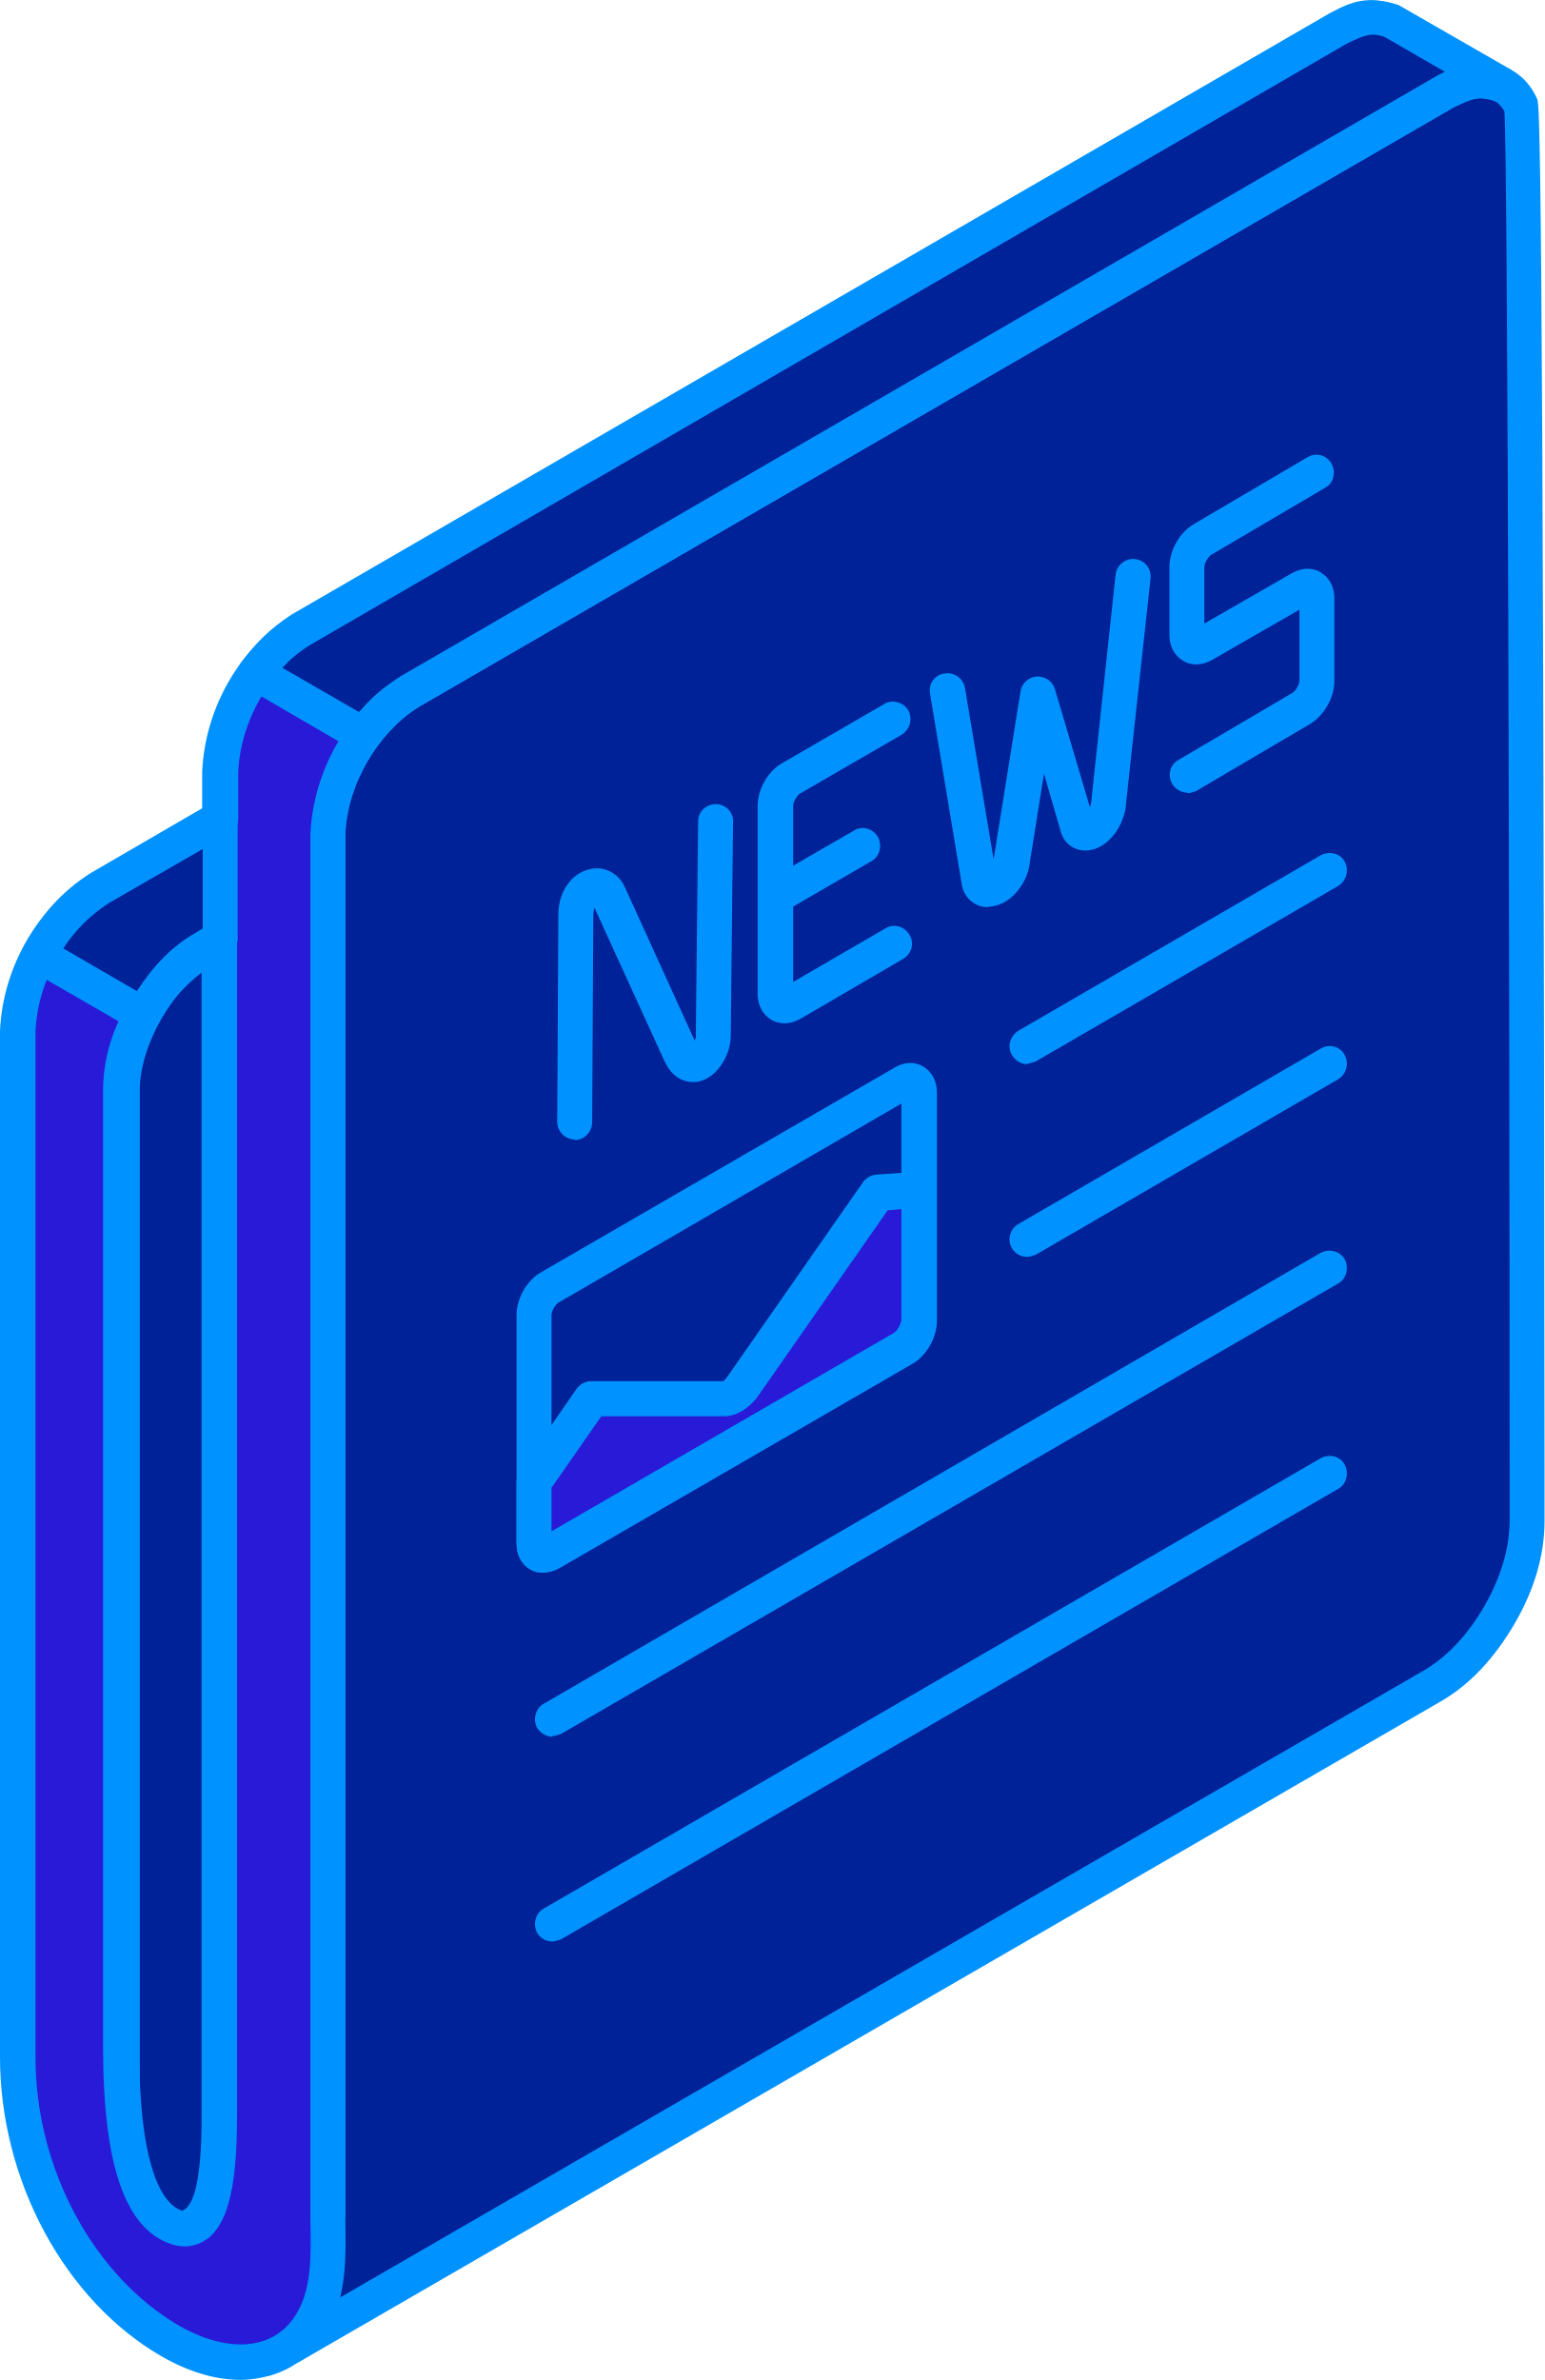
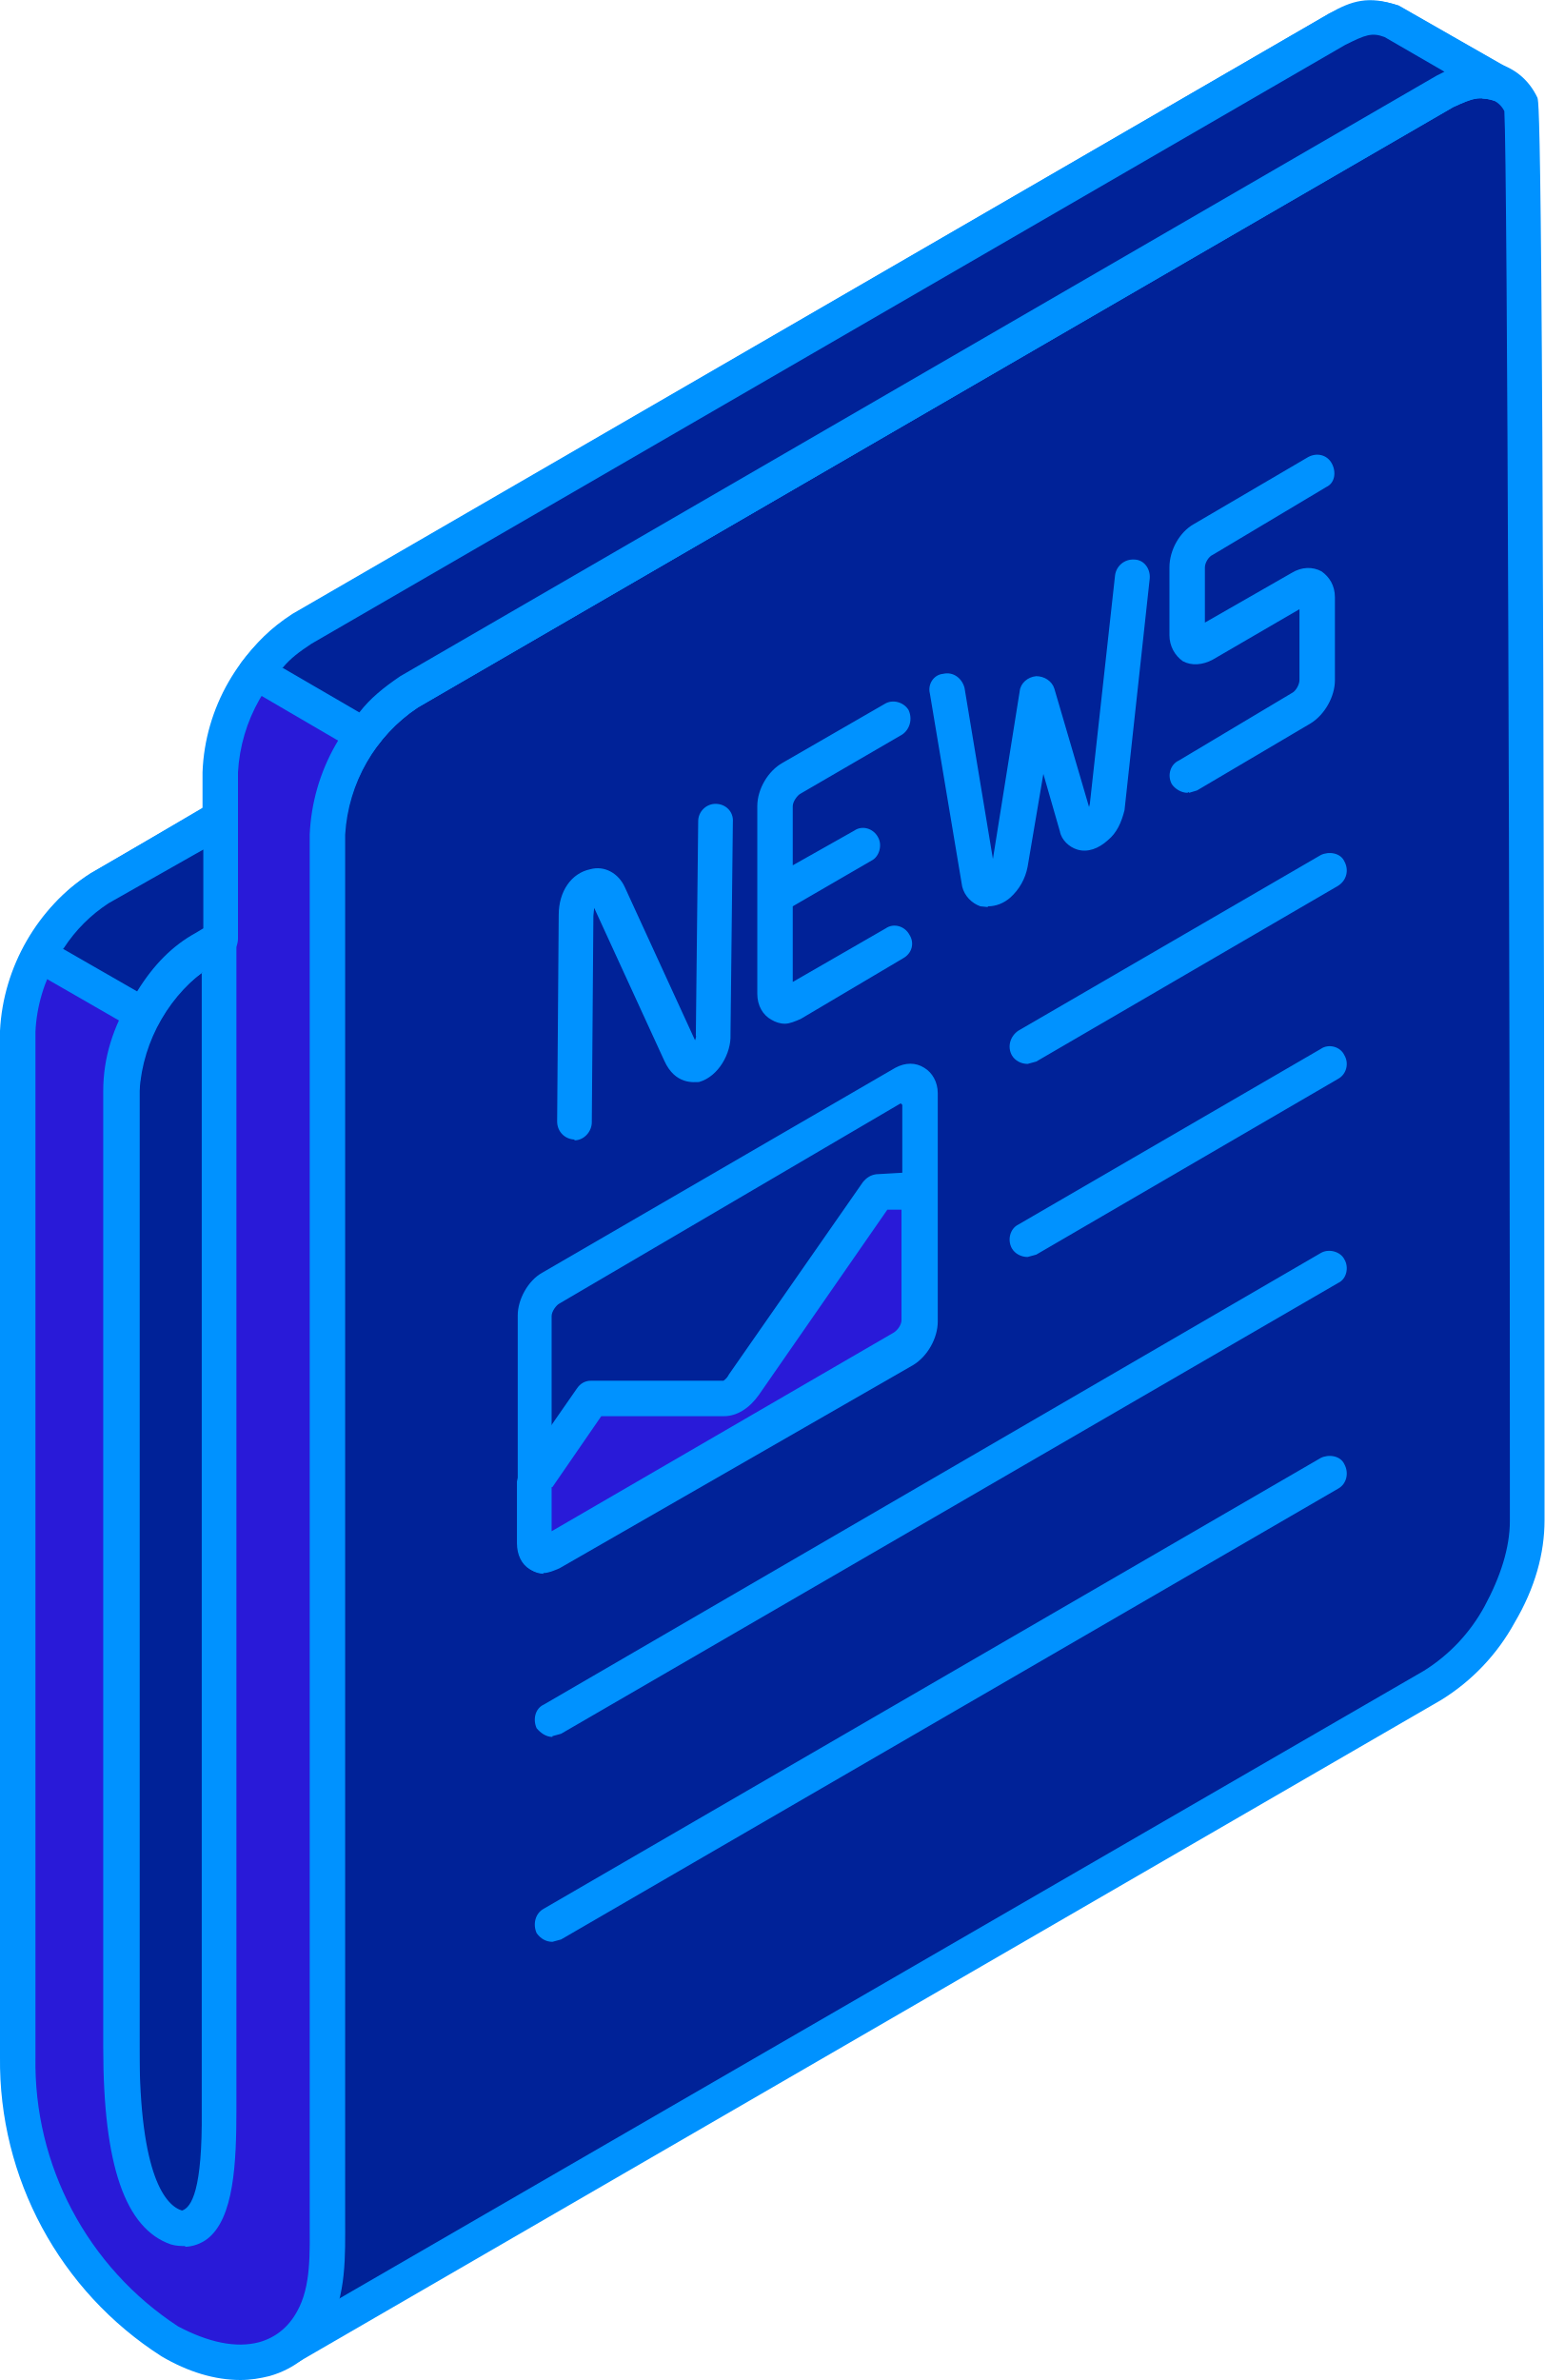
- <svg xmlns="http://www.w3.org/2000/svg" width="196" height="302" viewBox="0 0 196 302" fill="none">
-   <path fill-rule="evenodd" clip-rule="evenodd" d="M61.918 99.41L25.799 120.361C20.131 123.646 15.407 131.749 15.407 138.392V280.304C15.407 287.969 20.785 291.108 27.398 287.239L61.918 267.237V99.41Z" fill="#002298" />
-   <path fill-rule="evenodd" clip-rule="evenodd" d="M59.665 103.352L26.962 122.332C21.948 125.252 17.733 132.625 17.733 138.392V280.304C17.733 283.15 18.532 285.267 20.058 286.143C21.584 287.019 23.837 286.727 26.308 285.267L59.738 265.923V103.352H59.665ZM22.02 291.107C20.494 291.107 19.041 290.742 17.805 290.012C14.826 288.26 13.154 284.829 13.154 280.304V138.392C13.154 130.946 18.241 122.113 24.709 118.39L60.828 97.512C61.555 97.074 62.354 97.074 63.081 97.512C63.735 97.877 64.244 98.607 64.244 99.41V267.164C64.244 267.967 63.808 268.697 63.081 269.135L28.561 289.136C26.308 290.45 24.128 291.107 22.093 291.107H22.02Z" fill="#0092FF" />
-   <path fill-rule="evenodd" clip-rule="evenodd" d="M193.82 192.996V186.134C193.82 150.364 193.674 14.657 193.093 13.489C191.494 9.985 187.642 9.182 183.5 11.591L51.961 87.803C46.293 91.088 41.569 99.191 41.569 105.834V281.252L36.773 297.75L181.756 213.874C185.099 211.976 187.933 208.91 190.259 204.895C192.584 200.807 193.82 196.792 193.82 192.996Z" fill="#002298" />
-   <path fill-rule="evenodd" clip-rule="evenodd" d="M188.079 12.394C187.062 12.394 185.826 12.759 184.591 13.489L53.125 89.701C48.11 92.621 43.822 99.994 43.822 105.834V281.252C43.822 281.252 43.75 281.69 43.677 281.909L40.479 293.078L180.666 211.976C183.646 210.224 186.189 207.523 188.37 203.8C190.477 200.077 191.567 196.427 191.567 192.996V186.134C191.567 125.033 191.349 21.227 190.913 14.146C190.477 13.343 189.896 12.832 189.169 12.613C188.806 12.467 188.515 12.467 188.079 12.467V12.394ZM36.846 300.013C36.337 300.013 35.901 299.867 35.465 299.502C34.738 298.918 34.447 297.969 34.666 297.093L39.317 280.887V105.834C39.317 98.388 44.404 89.555 50.872 85.832L182.338 9.62C185.172 8.014 188.079 7.503 190.477 8.306C192.512 8.963 194.111 10.423 195.056 12.54C195.346 13.197 195.855 14.292 196 186.134V192.996C196 197.23 194.765 201.61 192.221 205.99C189.678 210.37 186.553 213.727 182.919 215.844L37.936 299.721C37.936 299.721 37.209 300.013 36.846 300.013Z" fill="#0092FF" />
-   <path fill-rule="evenodd" clip-rule="evenodd" d="M27.907 119.12V267.09C27.907 270.083 28.415 284.537 22.456 282.639C15.697 280.449 15.334 265.995 15.334 259.863V138.392C15.334 129.997 20.857 123.135 27.834 119.12H27.907ZM27.907 103.863L12.645 112.696C6.613 116.565 2.544 123.573 2.253 130.727V261.031C2.253 275.047 9.23 289.866 21.584 297.02C29.36 301.546 36.409 300.159 39.68 294.392C42.223 289.866 41.496 284.026 41.496 278.989V105.834C41.86 98.607 45.857 91.672 51.962 87.803L183.5 11.591C186.116 10.277 187.643 9.766 190.477 10.715L176.814 2.758C173.98 1.809 172.381 2.174 169.838 3.634L38.299 79.846C32.267 83.715 28.197 90.723 27.907 97.877V103.863Z" fill="#291AD8" />
-   <path fill-rule="evenodd" clip-rule="evenodd" d="M25.654 123.354C20.494 127.369 17.66 132.698 17.66 138.392V259.863C17.66 276.288 21.075 279.865 23.11 280.522C24.273 280.084 25.654 277.894 25.581 267.82V123.354H25.654ZM23.474 285.048C22.965 285.048 22.383 284.975 21.729 284.756C15.915 282.858 13.081 274.755 13.081 259.79V138.392C13.081 130.07 18.241 122.113 26.744 117.222C27.398 116.857 28.27 116.857 28.997 117.222C29.723 117.587 30.087 118.39 30.087 119.12V267.09V267.747C30.087 274.39 29.723 281.544 26.308 284.099C25.654 284.537 24.709 285.048 23.474 285.048ZM174.125 4.437C174.561 4.437 175.07 4.51 175.651 4.729L183.355 9.182C183.355 9.182 182.701 9.474 182.337 9.693L50.799 85.905C44.113 90.139 39.752 97.804 39.389 105.834V278.989C39.389 279.865 39.389 280.814 39.389 281.69C39.462 285.851 39.607 290.085 37.79 293.297C36.7 295.268 35.101 296.582 32.994 297.166C30.087 297.969 26.453 297.239 22.747 295.122C11.846 288.771 4.506 275.12 4.506 261.104V130.873C4.796 124.376 8.357 118.171 13.808 114.667L29.069 105.834C29.796 105.469 30.232 104.666 30.232 103.863V97.95C30.523 91.526 34.157 85.175 39.462 81.744L170.928 5.605C172.381 4.802 173.253 4.437 174.125 4.437ZM30.523 301.984C27.325 301.984 23.91 300.962 20.494 298.991C8.212 291.91 0 276.653 0 261.031V130.8C0.363 122.697 4.796 115.105 11.482 110.871L25.654 102.622V97.95C26.017 89.847 30.378 82.255 37.063 78.021L168.675 1.736C171.509 0.13 173.689 -0.6 177.396 0.641L191.494 8.744C192.512 9.328 192.875 10.569 192.439 11.591C192.003 12.613 190.768 13.197 189.75 12.832C187.715 12.175 186.989 12.394 184.445 13.635L53.124 89.701C47.819 93.132 44.113 99.483 43.822 105.907V278.989C43.822 279.865 43.822 280.741 43.822 281.617C43.895 286.143 44.04 291.253 41.642 295.487C39.97 298.48 37.354 300.597 34.157 301.473C32.994 301.765 31.831 301.984 30.523 301.984Z" fill="#0092FF" />
-   <path fill-rule="evenodd" clip-rule="evenodd" d="M69.766 163.285L114.46 137.297C115.551 136.64 116.495 137.151 116.495 138.465V167.446C116.495 168.76 115.551 170.366 114.46 171.023L69.766 196.937C68.676 197.594 67.731 197.083 67.731 195.769V166.789C67.731 165.475 68.676 163.869 69.766 163.285Z" fill="#002298" />
-   <path fill-rule="evenodd" clip-rule="evenodd" d="M114.316 140.071L70.93 165.256C70.493 165.475 69.985 166.351 69.985 166.862V194.31L113.443 169.125C113.88 168.906 114.388 168.03 114.388 167.519V140.071H114.316ZM68.895 199.566C68.313 199.566 67.732 199.42 67.296 199.128C66.206 198.471 65.552 197.303 65.552 195.843V166.862C65.552 164.745 66.86 162.409 68.749 161.387L113.516 135.472C114.752 134.742 116.06 134.669 117.15 135.326C118.24 135.983 118.894 137.151 118.894 138.611V167.592C118.894 169.709 117.586 172.045 115.769 173.067L71.002 198.982C70.348 199.347 69.621 199.566 68.967 199.566H68.895Z" fill="#0092FF" />
-   <path fill-rule="evenodd" clip-rule="evenodd" d="M72.964 144.597C71.728 144.597 70.711 143.575 70.711 142.334L70.856 116.054C70.856 113.134 72.528 110.798 74.853 110.287C76.67 109.849 78.487 110.798 79.286 112.55L88.153 132.041C88.153 132.041 88.371 131.53 88.298 131.384L88.589 104.228C88.589 102.987 89.606 102.038 90.841 102.038C92.077 102.038 93.094 103.06 93.022 104.301L92.731 131.311C92.804 133.574 91.205 136.64 88.734 137.224C88.08 137.37 85.682 137.662 84.301 134.596L75.435 115.178C75.435 115.178 75.289 115.689 75.289 116.127L75.144 142.407C75.144 143.648 74.127 144.67 72.891 144.67L72.964 144.597Z" fill="#0092FF" />
-   <path fill-rule="evenodd" clip-rule="evenodd" d="M99.562 129.851C98.981 129.851 98.399 129.705 97.891 129.413C96.8 128.756 96.147 127.588 96.147 126.128V113.791V102.257C96.147 100.14 97.455 97.805 99.344 96.782L112.207 89.337C113.225 88.68 114.678 89.118 115.26 90.139C115.841 91.234 115.478 92.549 114.46 93.206L101.597 100.651C101.161 100.87 100.652 101.746 100.652 102.257V109.849L108.356 105.396C109.373 104.739 110.754 105.104 111.408 106.199C111.989 107.294 111.626 108.681 110.608 109.265L100.652 115.032V124.595L112.353 117.806C113.37 117.149 114.751 117.514 115.405 118.609C116.059 119.704 115.696 121.018 114.606 121.675L101.597 129.267C100.943 129.632 100.216 129.851 99.562 129.851Z" fill="#0092FF" />
-   <path fill-rule="evenodd" clip-rule="evenodd" d="M125.361 115.105C125.361 115.105 124.707 115.105 124.344 114.959C123.254 114.594 122.382 113.718 122.091 112.477L118.021 88.022C117.803 86.781 118.603 85.613 119.838 85.467C121.073 85.248 122.236 86.051 122.454 87.292L126.088 109.046L129.504 87.73C129.649 86.708 130.521 85.905 131.611 85.832C132.628 85.832 133.573 86.416 133.864 87.438L138.297 102.403C138.297 102.403 138.37 102.184 138.442 102.038L141.567 72.911C141.713 71.67 142.875 70.794 144.038 70.94C145.274 71.086 146.146 72.181 146 73.422L142.803 102.768C142.439 104.374 141.713 105.688 140.695 106.637C139.532 107.732 138.079 108.17 136.844 107.805C135.753 107.513 134.881 106.637 134.591 105.469L132.483 98.169L130.594 109.995C130.303 111.528 129.431 112.915 128.341 113.864C127.469 114.594 126.451 115.032 125.507 115.032L125.361 115.105Z" fill="#0092FF" />
-   <path fill-rule="evenodd" clip-rule="evenodd" d="M150.652 100.578C149.926 100.578 149.126 100.14 148.763 99.483C148.109 98.388 148.472 97.001 149.562 96.418L163.952 87.95C164.388 87.731 164.896 86.855 164.896 86.344V77.365L153.85 83.716C152.614 84.445 151.234 84.519 150.144 83.862C149.053 83.204 148.399 82.037 148.399 80.576V71.963C148.399 69.846 149.708 67.51 151.524 66.488L165.914 58.02C167.004 57.363 168.312 57.728 168.966 58.823C169.547 59.918 169.257 61.305 168.167 61.889L153.777 70.356C153.341 70.576 152.832 71.451 152.832 71.963V79.117L163.879 72.766C165.114 72.035 166.495 71.963 167.585 72.62C168.675 73.276 169.329 74.445 169.329 75.904V86.416C169.329 88.534 168.021 90.796 166.204 91.891L151.815 100.359C151.815 100.359 151.088 100.651 150.725 100.651L150.652 100.578Z" fill="#0092FF" />
-   <path fill-rule="evenodd" clip-rule="evenodd" d="M116.568 151.021V167.591C116.568 168.905 115.696 170.365 114.606 171.022L69.911 197.01C68.821 197.667 67.949 197.083 67.949 195.842V188.031L75.217 177.519H92.004C92.876 177.519 93.821 176.716 94.548 175.694L111.553 151.312L116.713 151.021H116.568Z" fill="#291AD8" />
-   <path fill-rule="evenodd" clip-rule="evenodd" d="M69.985 188.761V194.309L113.443 169.124C113.88 168.832 114.316 168.03 114.388 167.519V153.43L112.644 153.576L96.293 177.008C95.13 178.687 93.458 179.709 91.932 179.709H76.307L70.058 188.688L69.985 188.761ZM68.895 199.565C68.313 199.565 67.732 199.419 67.223 199.127C66.133 198.47 65.552 197.302 65.552 195.842V188.031C65.552 187.593 65.697 187.155 65.915 186.717L73.183 176.205C73.618 175.621 74.273 175.256 74.999 175.256H91.787C91.787 175.256 92.15 174.964 92.514 174.38L109.519 149.999C109.955 149.415 110.537 149.123 111.191 149.05L116.423 148.685C117.004 148.685 117.659 148.831 118.095 149.269C118.531 149.707 118.821 150.291 118.821 150.948V167.446C118.821 169.635 117.513 171.825 115.769 172.92L70.93 198.908C70.203 199.273 69.549 199.492 68.895 199.492V199.565Z" fill="#0092FF" />
-   <path fill-rule="evenodd" clip-rule="evenodd" d="M46.148 93.278V93.132C48.037 90.796 49.491 89.336 52.035 87.73L183.501 11.591C186.117 10.277 187.643 9.766 190.477 10.715L176.815 2.758C173.98 1.809 172.527 2.393 169.838 3.634L38.299 79.846C35.756 81.452 34.375 82.839 32.485 85.248V85.394L46.075 93.278H46.148Z" fill="#002298" />
-   <path fill-rule="evenodd" clip-rule="evenodd" d="M35.828 84.737L45.566 90.358C47.02 88.606 48.546 87.292 50.799 85.832L182.338 9.621C182.338 9.621 182.992 9.256 183.355 9.11L175.652 4.657C174.053 4.146 173.254 4.365 170.783 5.606L39.389 81.817C37.863 82.766 36.846 83.642 35.828 84.737ZM46.003 95.541C46.003 95.541 45.276 95.468 44.985 95.249L31.323 87.292C30.741 87 30.378 86.416 30.233 85.832C30.087 85.248 30.233 84.591 30.596 84.08C32.631 81.452 34.157 79.846 37.064 77.948L168.675 1.737C171.655 0.277 173.762 -0.526 177.469 0.642L191.567 8.745C192.585 9.329 192.948 10.57 192.512 11.592C192.003 12.614 190.841 13.198 189.75 12.833C187.716 12.176 186.989 12.395 184.445 13.636L53.125 89.701C50.799 91.161 49.636 92.402 47.965 94.519C47.456 95.103 46.729 95.468 46.003 95.468V95.541Z" fill="#0092FF" />
-   <path fill-rule="evenodd" clip-rule="evenodd" d="M27.906 103.863L12.645 112.696C9.156 114.886 6.904 117.514 4.941 121.164L18.095 128.756C19.985 125.398 22.456 122.259 25.799 120.288L27.906 119.047V103.79V103.863Z" fill="#002298" />
-   <path fill-rule="evenodd" clip-rule="evenodd" d="M8.066 120.361L17.369 125.763C19.549 122.405 21.947 119.996 24.781 118.39L25.726 117.806V107.732L13.808 114.594C11.482 116.127 9.665 117.879 8.066 120.288V120.361ZM18.095 131.019C17.732 131.019 17.369 130.946 17.005 130.727L3.851 123.135C2.834 122.551 2.398 121.164 3.052 120.069C5.305 115.981 7.848 113.134 11.482 110.798L26.816 101.892C27.47 101.454 28.342 101.454 29.069 101.892C29.723 102.257 30.159 103.06 30.159 103.863V119.12C30.159 119.923 29.723 120.653 29.069 121.091L26.962 122.332C24.345 123.792 22.092 126.347 20.058 129.924C19.767 130.435 19.258 130.8 18.677 131.019C18.459 131.019 18.241 131.092 18.095 131.092V131.019Z" fill="#0092FF" />
-   <path fill-rule="evenodd" clip-rule="evenodd" d="M130.376 135.034C129.577 135.034 128.85 134.596 128.414 133.866C127.76 132.771 128.196 131.457 129.214 130.8L167.585 108.535C168.675 107.951 170.056 108.243 170.637 109.338C171.219 110.433 170.855 111.747 169.838 112.404L131.467 134.669C131.467 134.669 130.74 134.961 130.376 134.961V135.034Z" fill="#0092FF" />
-   <path fill-rule="evenodd" clip-rule="evenodd" d="M130.376 159.488C129.577 159.488 128.85 159.123 128.414 158.393C127.76 157.298 128.196 155.911 129.214 155.327L167.585 133.063C168.675 132.406 170.056 132.771 170.637 133.866C171.219 134.961 170.855 136.275 169.838 136.932L131.467 159.196C131.467 159.196 130.74 159.488 130.376 159.488Z" fill="#0092FF" />
-   <path fill-rule="evenodd" clip-rule="evenodd" d="M70.129 220.371C69.33 220.371 68.603 219.933 68.167 219.276C67.586 218.181 67.949 216.794 68.966 216.21L167.584 158.978C168.674 158.394 170.055 158.759 170.637 159.781C171.218 160.876 170.855 162.263 169.837 162.847L71.219 220.006C71.219 220.006 70.42 220.298 70.057 220.298L70.129 220.371Z" fill="#0092FF" />
-   <path fill-rule="evenodd" clip-rule="evenodd" d="M70.129 246.359C69.33 246.359 68.603 245.994 68.167 245.264C67.586 244.169 67.949 242.782 68.966 242.198L167.584 185.039C168.674 184.455 170.055 184.747 170.637 185.842C171.218 186.937 170.855 188.324 169.837 188.908L71.219 246.067C71.219 246.067 70.42 246.359 70.057 246.359H70.129Z" fill="#0092FF" />
+ <svg xmlns="http://www.w3.org/2000/svg" width="196" height="302" fill="none">
+   <path fill="#002298" fill-rule="evenodd" d="m62 99.4-36.2 21a23.1 23.1 0 0 0-10.4 18v141.9c0 7.7 5.4 10.8 12 7l34.5-20V99.3Z" clip-rule="evenodd" />
+   <path fill="#0092FF" fill-rule="evenodd" d="m59.7 103.4-32.7 19a21 21 0 0 0-9.3 16v141.9c0 2.8.8 5 2.4 5.8 1.5 1 3.7.6 6.2-.8l33.4-19.4V103.4ZM22 291c-1.5 0-3-.4-4.2-1-3-1.8-4.6-5.3-4.6-9.8v-142c0-7.4 5-16.2 11.5-20l36.1-20.8c.8-.4 1.6-.4 2.3 0 .6.4 1.1 1.1 1.1 2v167.7c0 .8-.4 1.5-1.1 2l-34.5 20a13 13 0 0 1-6.5 2Z" clip-rule="evenodd" />
+   <path fill="#002298" fill-rule="evenodd" d="M193.8 193v-6.9c0-35.7-.1-171.4-.7-172.6-1.6-3.5-5.5-4.3-9.6-2L52 87.9a23.1 23.1 0 0 0-10.4 18v175.5l-4.8 16.4 145-83.8c3.3-2 6.1-5 8.5-9 2.3-4 3.5-8.1 3.5-11.9Z" clip-rule="evenodd" />
+   <path fill="#0092FF" fill-rule="evenodd" d="M188 12.4c-1 0-2.2.4-3.4 1L53 89.8a21 21 0 0 0-9.3 16.1v175.5l-.1.6-3.2 11.2L180.7 212a22 22 0 0 0 7.7-8.2c2-3.7 3.2-7.4 3.2-10.8v-6.9c0-61-.3-164.9-.7-172a3 3 0 0 0-1.7-1.5l-1.1-.1v-.1ZM36.9 300a2 2 0 0 1-1.3-.5c-.8-.6-1-1.5-.8-2.4l4.6-16.2v-175c0-7.5 5.1-16.3 11.6-20L182.3 9.5c2.9-1.6 5.8-2.1 8.2-1.3 2 .7 3.6 2.1 4.6 4.2.2.7.8 1.8.9 173.6v6.9c0 4.2-1.2 8.6-3.8 13a26.5 26.5 0 0 1-9.3 9.8l-145 84-1 .2Z" clip-rule="evenodd" />
+   <path fill="#291AD8" fill-rule="evenodd" d="M28 119.1v148c0 3 .4 17.4-5.5 15.5-6.8-2.2-7.2-16.6-7.2-22.7V138.4c0-8.4 5.6-15.3 12.5-19.3h.1Zm0-15.2-15.4 8.8a23 23 0 0 0-10.3 18V261c0 14 7 28.9 19.3 36 7.8 4.5 14.8 3.2 18-2.6 2.6-4.5 1.9-10.4 1.9-15.4V105.8a23 23 0 0 1 10.5-18l131.5-76.2c2.6-1.3 4.1-1.8 7-.9l-13.7-8c-2.8-.9-4.4-.5-7 1L38.3 79.7a23 23 0 0 0-10.4 18v6Z" clip-rule="evenodd" />
+   <path fill="#0092FF" fill-rule="evenodd" d="M25.7 123.4a19 19 0 0 0-8 15v121.5c0 16.4 3.4 20 5.4 20.6 1.2-.4 2.6-2.6 2.5-12.7V123.4ZM23.5 285c-.5 0-1.1 0-1.8-.2-5.8-2-8.6-10-8.6-25V138.4c0-8.3 5.1-16.3 13.6-21.2.7-.3 1.6-.3 2.3 0 .7.4 1 1.2 1 2v148.5c0 6.7-.3 13.8-3.7 16.4a5 5 0 0 1-2.8 1ZM174 4.4l1.6.3 7.7 4.5-1 .5L50.7 85.9a25.2 25.2 0 0 0-11.4 20v175.8c0 4.2.2 8.4-1.6 11.6-1.1 2-2.7 3.3-4.8 3.9-3 .8-6.5 0-10.3-2A40 40 0 0 1 4.5 261V130.9c.3-6.5 3.9-12.7 9.3-16.2l15.3-8.9c.7-.3 1.1-1.1 1.1-2V98a21 21 0 0 1 9.3-16.3l131.4-76c1.5-.9 2.4-1.3 3.2-1.3ZM30.5 302c-3.2 0-6.6-1-10-3A44.5 44.5 0 0 1 0 261V130.8c.4-8.1 4.8-15.7 11.5-20l14.2-8.2V98c.3-8.2 4.7-15.7 11.4-20L168.7 1.7c2.8-1.6 5-2.3 8.7-1l14 8c1.1.6 1.5 1.9 1 2.9-.4 1-1.6 1.6-2.7 1.2-2-.6-2.7-.4-5.3.8L53.1 89.7a21 21 0 0 0-9.3 16.2v175.7c0 4.5.2 9.7-2.2 13.9-1.6 3-4.2 5.1-7.4 6-1.2.3-2.4.5-3.7.5Z" clip-rule="evenodd" />
+   <path fill="#002298" fill-rule="evenodd" d="m69.8 163.3 44.7-26c1-.7 2-.1 2 1.2v29c0 1.3-1 2.9-2 3.5l-44.7 26c-1.1.6-2 0-2-1.2v-29c0-1.3.9-3 2-3.5Z" clip-rule="evenodd" />
+   <path fill="#0092FF" fill-rule="evenodd" d="M114.3 140 71 165.4c-.4.2-1 1-1 1.6v27.4l43.5-25.2c.5-.2 1-1 1-1.6v-27.4ZM69 199.7a3 3 0 0 1-1.6-.5c-1-.6-1.7-1.8-1.7-3.3v-29c0-2 1.3-4.4 3.1-5.4l44.8-26c1.3-.7 2.6-.7 3.7 0 1 .6 1.7 1.8 1.7 3.2v29c0 2.1-1.3 4.4-3.1 5.5L71 199c-.7.3-1.4.6-2 .6h-.1ZM73 144.6c-1.3 0-2.3-1-2.3-2.3l.2-26.2c0-3 1.6-5.3 4-5.8 1.8-.5 3.6.5 4.4 2.3l8.9 19.4s.2-.5.1-.6l.3-27.2c0-1.2 1-2.2 2.2-2.2 1.3 0 2.3 1 2.2 2.3l-.3 27c.1 2.3-1.5 5.3-4 6-.6 0-3 .4-4.4-2.7l-8.9-19.4-.1 1-.2 26.2c0 1.2-1 2.3-2.2 2.3v-.1ZM99.6 129.9c-.6 0-1.2-.2-1.7-.5-1.1-.6-1.8-1.8-1.8-3.3v-23.8c0-2.2 1.4-4.5 3.2-5.5l13-7.5c1-.6 2.4-.2 3 .8.5 1.1.2 2.4-.8 3.1l-12.9 7.5c-.4.2-1 1-1 1.6v7.5l7.8-4.4c1-.7 2.4-.3 3 .8.6 1 .2 2.5-.8 3l-10 5.8v9.6l11.8-6.8c1-.7 2.4-.3 3 .8.7 1.1.3 2.4-.8 3l-13 7.7c-.7.3-1.4.6-2 .6ZM125.4 115.1l-1-.1c-1.1-.4-2-1.3-2.3-2.5L118 88c-.3-1.2.5-2.4 1.7-2.5 1.3-.3 2.4.6 2.7 1.8L126 109l3.4-21.3c.1-1 1-1.8 2.1-1.9 1 0 2 .6 2.3 1.6l4.4 15 .1-.4 3.2-29a2.3 2.3 0 0 1 2.4-2c1.3 0 2.1 1.2 2 2.4l-3.2 29.4c-.4 1.6-1 2.9-2.1 3.8-1.2 1.1-2.6 1.6-3.9 1.2-1-.3-2-1.2-2.2-2.3l-2.1-7.3-2 11.8a7 7 0 0 1-2.2 3.9c-.8.7-1.8 1.1-2.8 1.1l-.1.1ZM150.7 100.6c-.8 0-1.6-.5-2-1.1-.6-1.1-.2-2.5.9-3l14.4-8.6c.4-.2.9-1 .9-1.6v-9l-11 6.4c-1.3.7-2.7.8-3.8.2-1-.7-1.7-1.9-1.7-3.3V72c0-2.2 1.3-4.5 3.1-5.5L166 58c1.1-.6 2.4-.3 3 .8.6 1.1.4 2.5-.7 3l-14.4 8.6c-.5.2-1 1-1 1.6V79l11-6.3c1.3-.8 2.7-.8 3.8-.2 1 .7 1.7 1.8 1.7 3.3v10.5c0 2.1-1.3 4.4-3.1 5.5l-14.4 8.5-1 .3-.1-.1Z" clip-rule="evenodd" />
+   <path fill="#291AD8" fill-rule="evenodd" d="M116.6 151v16.6c0 1.3-.9 2.8-2 3.4L70 197c-1 .7-2 0-2-1.2V188l7.3-10.5H92c.9 0 1.8-.8 2.5-1.8l17-24.4 5.2-.3h-.1Z" clip-rule="evenodd" />
+   <path fill="#0092FF" fill-rule="evenodd" d="M70 188.8v5.5l43.4-25.2c.5-.3 1-1 1-1.6v-14h-1.8L96.3 177c-1.2 1.7-2.8 2.7-4.4 2.7H76.3l-6.2 9H70Zm-1.1 10.8c-.6 0-1.2-.2-1.7-.5-1-.6-1.6-1.8-1.6-3.3V188l.3-1.3 7.3-10.5c.4-.6 1-1 1.8-1h16.8s.4-.2.7-.8l17-24.4c.5-.6 1-.9 1.7-1l5.2-.3c.6 0 1.3.1 1.7.6.4.4.7 1 .7 1.6v16.5c0 2.2-1.3 4.4-3 5.5l-44.9 26c-.7.4-1.4.6-2 .6Z" clip-rule="evenodd" />
+   <path fill="#002298" fill-rule="evenodd" d="M46.1 93.3V93c2-2.3 3.4-3.8 6-5.4l131.4-76.1c2.6-1.3 4.1-1.8 7-.9l-13.7-8c-2.8-.9-4.3-.3-7 1L38.3 79.7c-2.5 1.7-4 3-5.8 5.4v.2L46 93.3Z" clip-rule="evenodd" />
+   <path fill="#0092FF" fill-rule="evenodd" d="m35.8 84.7 9.8 5.7c1.4-1.8 3-3.1 5.2-4.6L182.3 9.6l1-.5-7.6-4.4c-1.6-.6-2.4-.3-5 1L39.5 81.7c-1.5 1-2.6 1.8-3.6 3ZM46 95.5s-.7 0-1-.3l-13.7-8a2.2 2.2 0 0 1-.7-3.1c2-2.6 3.6-4.3 6.5-6.2L168.7 1.7c3-1.4 5-2.2 8.8-1l14 8c1 .6 1.4 1.9 1 2.9-.5 1-1.7 1.6-2.8 1.2-2-.6-2.7-.4-5.3.8L53.1 89.7a18.1 18.1 0 0 0-5.1 4.8c-.5.6-1.3 1-2 1Z" clip-rule="evenodd" />
+   <path fill="#002298" fill-rule="evenodd" d="m28 103.9-15.4 8.8a21 21 0 0 0-7.7 8.5l13.2 7.6c1.9-3.4 4.4-6.5 7.7-8.5l2.1-1.3v-15.2Z" clip-rule="evenodd" />
+   <path fill="#0092FF" fill-rule="evenodd" d="m8 120.4 9.4 5.4c2.1-3.4 4.5-5.8 7.4-7.4l1-.6v-10l-12 6.8a19.4 19.4 0 0 0-5.7 5.7ZM18.2 131a2 2 0 0 1-1-.3l-13.2-7.6c-1-.5-1.5-2-.8-3 2.2-4.1 4.7-7 8.4-9.3l15.3-9a2 2 0 0 1 2.3 0c.6.5 1 1.3 1 2v15.3c0 .8-.4 1.6-1 2l-2.1 1.2c-2.7 1.5-5 4-7 7.6-.2.5-.7.9-1.3 1.1H18ZM130.4 135c-.8 0-1.6-.4-2-1.1-.6-1.1-.2-2.4.8-3.1l38.4-22.3c1-.5 2.5-.3 3 .8.6 1.1.3 2.4-.8 3.1l-38.3 22.3-1.1.3ZM130.4 159.5c-.8 0-1.6-.4-2-1.1-.6-1.1-.2-2.5.8-3l38.4-22.3c1-.7 2.5-.3 3 .8.6 1 .3 2.4-.8 3l-38.3 22.3-1.1.3ZM70.1 220.4c-.8 0-1.5-.5-2-1.1-.5-1.1-.2-2.5.9-3l98.6-57.3c1-.6 2.5-.2 3 .8.6 1 .3 2.5-.8 3L71.2 220l-1.1.3ZM70.1 246.4c-.8 0-1.5-.4-2-1.1-.5-1.1-.2-2.5.9-3.1l98.6-57.2c1-.5 2.5-.3 3 .8.6 1.1.3 2.5-.8 3.1l-98.6 57.2-1.1.3Z" clip-rule="evenodd" />
</svg>
